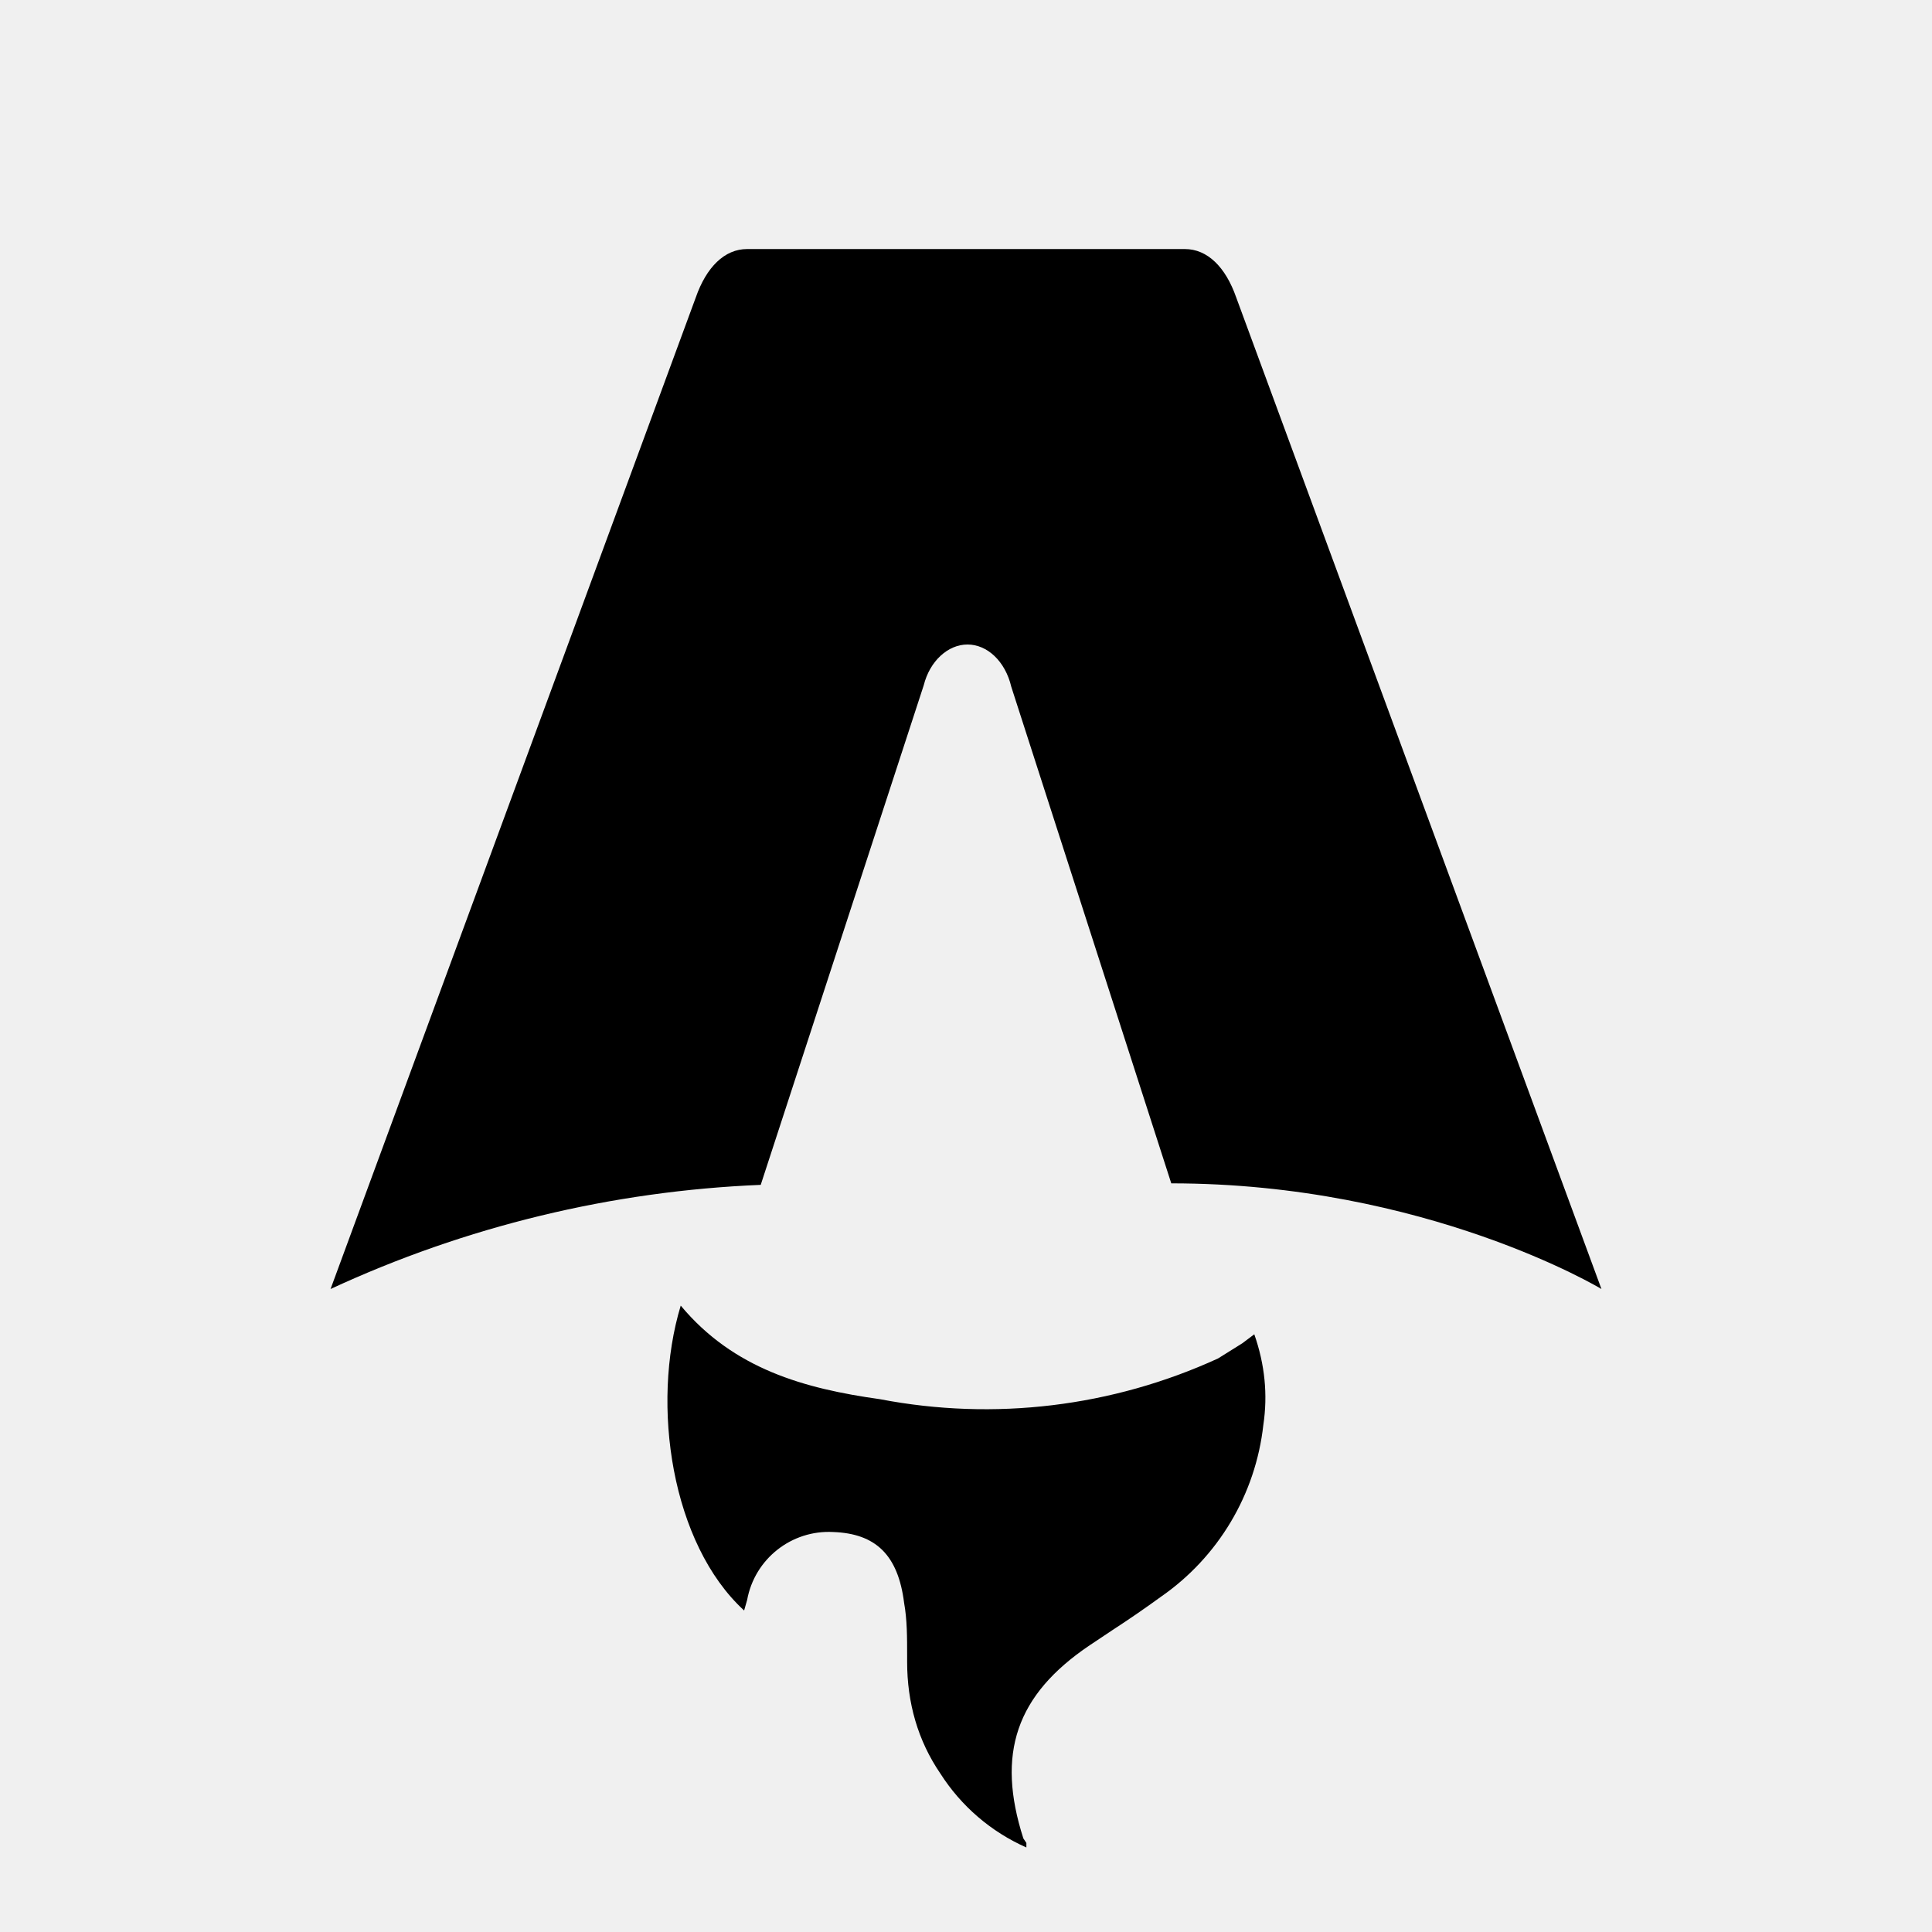
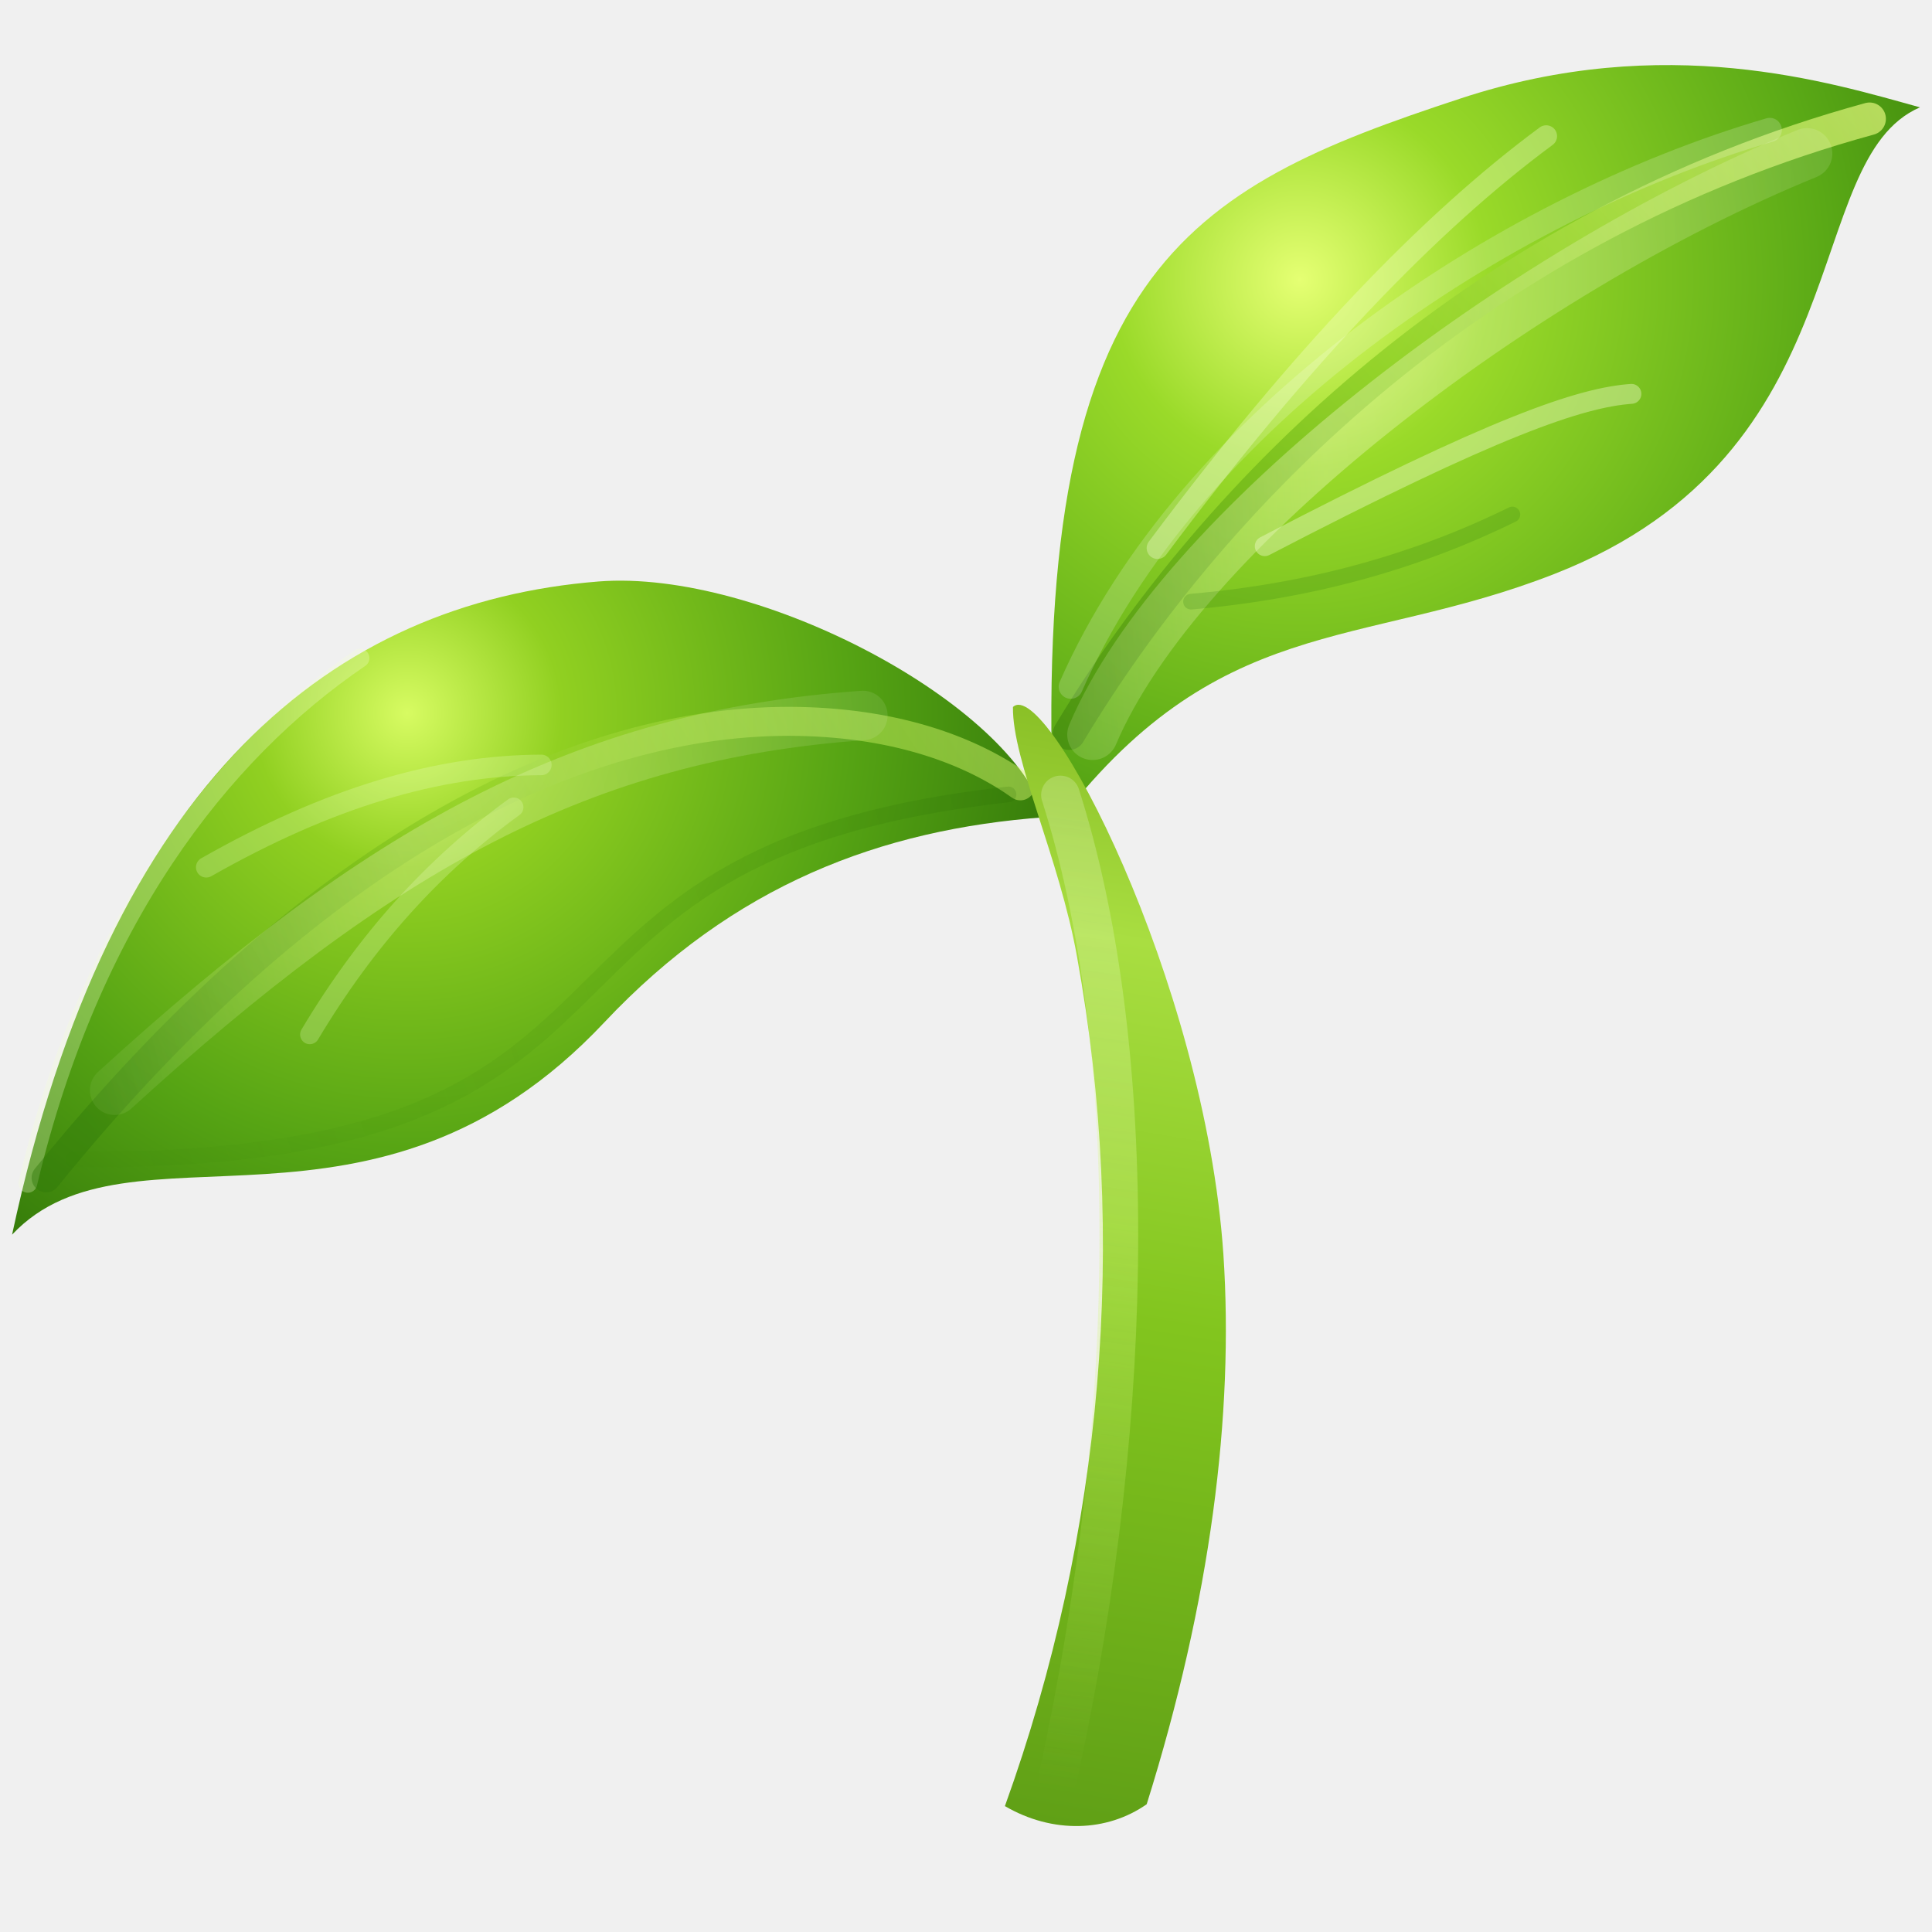
- <svg xmlns="http://www.w3.org/2000/svg" fill="none" viewBox="0 0 128 128">
-   <path d="M50.4 78.5a75.1 75.1 0 0 0-28.5 6.9l24.2-65.7c.7-2 1.9-3.2 3.4-3.2h29c1.5 0 2.7 1.2 3.4 3.2l24.2 65.7s-11.6-7-28.5-7L67 45.5c-.4-1.7-1.6-2.8-2.9-2.8-1.3 0-2.5 1.1-2.9 2.7L50.4 78.5Zm-1.1 28.2Zm-4.2-20.2c-2 6.6-.6 15.8 4.2 20.2a17.5 17.5 0 0 1 .2-.7 5.5 5.5 0 0 1 5.7-4.5c2.8.1 4.3 1.5 4.7 4.7.2 1.1.2 2.3.2 3.5v.4c0 2.7.7 5.2 2.2 7.4a13 13 0 0 0 5.7 4.9v-.3l-.2-.3c-1.8-5.6-.5-9.5 4.4-12.8l1.5-1a73 73 0 0 0 3.2-2.2 16 16 0 0 0 6.8-11.4c.3-2 .1-4-.6-6l-.8.6-1.6 1a37 37 0 0 1-22.4 2.7c-5-.7-9.7-2-13.2-6.2Z" />
-   <style>
-         path { fill: #000; }
-         @media (prefers-color-scheme: dark) {
-             path { fill: #FFF; }
-         }
-     </style>
+ <svg xmlns="http://www.w3.org/2000/svg" viewBox="0 0 36 36">
+   <g id="Group">
+     <g id="leaf-left">
+       <radialGradient id="radialGradient1" cx="7.587" cy="13.286" r="13.047" fx="7.587" fy="13.286" gradientUnits="userSpaceOnUse">
+         <stop offset="1e-05" stop-color="#d7fb62" stop-opacity="1" />
+         <stop offset="0.22" stop-color="#91d021" stop-opacity="1" />
+         <stop offset="0.63" stop-color="#56a414" stop-opacity="1" />
+         <stop offset="1" stop-color="#2f7408" stop-opacity="1" />
+       </radialGradient>
+       <path id="Path" fill="url(#radialGradient1)" stroke="none" d="M 0.225 23.006 C 2.044 14.515 6.232 11.227 11.153 10.835 C 14.161 10.6 18.882 13.136 19.473 15.227 C 16.407 15.453 13.669 16.49 11.26 19.051 C 6.956 23.628 2.404 20.689 0.225 23.006 Z" />
+       <path id="path1" fill="none" stroke="#f6ffd6" stroke-width="0.349" stroke-linecap="round" opacity="0.282" d="M 0.519 22.05 C 1.679 17.17 4.09 14.043 6.709 12.263" />
+       <linearGradient id="linearGradient1" x1="2.086" y1="21.901" x2="17.192" y2="12.055" gradientUnits="userSpaceOnUse">
+         <stop offset="1e-05" stop-color="#2e7808" stop-opacity="1" />
+         <stop offset="0.5" stop-color="#7fc319" stop-opacity="1" />
+         <stop offset="1" stop-color="#e2ff74" stop-opacity="1" />
+       </linearGradient>
+       <path id="path2" fill="none" stroke="url(#linearGradient1)" stroke-width="0.54" stroke-linecap="round" opacity="0.446" d="M 0.859 21.948 C 5.756 15.898 10.719 13.36 14.899 13.443 C 16.757 13.483 18.106 13.999 19.013 14.643" />
+       <linearGradient id="linearGradient2" x1="1.029" y1="16.869" x2="15.905" y2="13.037" gradientUnits="userSpaceOnUse">
+         <stop offset="1e-05" stop-color="#f5ffd0" stop-opacity="0.16" />
+         <stop offset="0.42" stop-color="#ffffd8" stop-opacity="0.6" />
+         <stop offset="1" stop-color="#fffff1" stop-opacity="0.22" />
+       </linearGradient>
+       <path id="path3" fill="none" stroke="url(#linearGradient2)" stroke-width="0.922" stroke-linecap="round" opacity="0.435" d="M 2.137 20.315 C 7.08 15.802 10.849 13.703 16.078 13.332" />
+       <path id="path4" fill="none" stroke="#ecffc5" stroke-width="0.383" stroke-linecap="round" opacity="0.25" d="M 3.843 16.16 C 6.123 14.864 8.15 14.261 10.087 14.253" />
+       <path id="path5" fill="none" stroke="#ecffc5" stroke-width="0.36" stroke-linecap="round" opacity="0.25" d="M 5.772 19.277 C 6.827 17.509 8.08 16.13 9.573 15.041" />
+       <linearGradient id="linearGradient3" x1="1.839" y1="20.417" x2="18.792" y2="14.802" gradientUnits="userSpaceOnUse">
+         <stop offset="1e-05" stop-color="#2d7d08" stop-opacity="0.1" />
+         <stop offset="1" stop-color="#1d6204" stop-opacity="0.35" />
+       </linearGradient>
+       <path id="path6" fill="none" stroke="url(#linearGradient3)" stroke-width="0.292" stroke-linecap="round" opacity="0.45" d="M 1.362 21.607 C 13.196 21.684 8.681 15.925 18.792 14.803" />
+     </g>
+     <g id="leaf-right">
+       <radialGradient id="radialGradient2" cx="24.22" cy="5.212" r="14.075" fx="24.22" fy="5.212" gradientUnits="userSpaceOnUse">
+         <stop offset="1e-05" stop-color="#e5ff73" stop-opacity="1" />
+         <stop offset="0.25" stop-color="#9ada29" stop-opacity="1" />
+         <stop offset="0.7" stop-color="#5aa916" stop-opacity="1" />
+         <stop offset="1" stop-color="#357d0a" stop-opacity="1" />
+       </radialGradient>
+       <path id="path7" fill="url(#radialGradient2)" stroke="none" d="M 19.641 15.42 C 19.162 5.043 22.098 3.518 27.206 1.838 C 31.027 0.576 34.105 1.538 35.775 2 C 33.518 2.981 34.722 8.44 28.968 10.693 C 25.304 12.128 22.677 11.387 19.641 15.42 Z" />
+       <linearGradient id="linearGradient4" x1="19.292" y1="15.553" x2="34.648" y2="0.858" gradientUnits="userSpaceOnUse">
+         <stop offset="1e-05" stop-color="#367c0a" stop-opacity="1" />
+         <stop offset="0.5" stop-color="#82c91c" stop-opacity="1" />
+         <stop offset="1" stop-color="#f1ff89" stop-opacity="1" />
+       </linearGradient>
+       <path id="path8" fill="none" stroke="url(#linearGradient4)" stroke-width="0.608" stroke-linecap="round" opacity="0.657" d="M 19.922 13.67 C 22.686 9.063 27.659 4.179 34.837 2.214" />
+       <linearGradient id="linearGradient5" x1="17.75" y1="3.614" x2="33.67" y2="2.86" gradientUnits="userSpaceOnUse">
+         <stop offset="1e-05" stop-color="#f5ffd0" stop-opacity="0.16" />
+         <stop offset="0.42" stop-color="#ffffd8" stop-opacity="0.6" />
+         <stop offset="1" stop-color="#fffff1" stop-opacity="0.22" />
+       </linearGradient>
+       <path id="path9" fill="none" stroke="url(#linearGradient5)" stroke-width="0.945" stroke-linecap="round" opacity="0.548" d="M 20.359 13.689 C 21.957 9.914 28.264 5.067 33.67 2.86" />
+       <path id="path10" fill="none" stroke="#f3ffc8" stroke-width="0.405" stroke-linecap="round" opacity="0.349" d="M 21.569 10.213 C 24.224 6.657 26.64 4.14 28.811 2.537" />
+       <path id="path11" fill="none" stroke="#f9ffd9" stroke-width="0.371" stroke-linecap="round" opacity="0.376" d="M 23.567 10.177 C 27.866 7.941 29.453 7.407 30.399 7.339" />
+       <path id="path12" fill="none" stroke="#1e6c05" stroke-width="0.292" stroke-linecap="round" opacity="0.176" d="M 22.193 11.211 C 24.397 11.021 26.368 10.476 28.181 9.587" />
+       <path id="path13" fill="none" stroke="#ffffff" stroke-width="0.45" stroke-linecap="round" opacity="0.18" d="M 19.952 12.796 C 22.148 7.8 27.925 3.899 32.977 2.421" />
+     </g>
+     <g id="stem">
+       <linearGradient id="linearGradient6" x1="17.972" y1="33.979" x2="21.763" y2="11.022" gradientUnits="userSpaceOnUse">
+         <stop offset="1e-05" stop-color="#5f9f16" stop-opacity="1" />
+         <stop offset="0.42" stop-color="#82c51e" stop-opacity="1" />
+         <stop offset="0.72" stop-color="#a9de41" stop-opacity="1" />
+         <stop offset="1" stop-color="#76ad16" stop-opacity="1" />
+       </linearGradient>
+       <path id="path14" fill="url(#linearGradient6)" stroke="none" d="M 18.725 33.654 C 20.56 28.566 21.021 23.075 20.069 17.829 C 19.742 15.992 18.86 14.168 18.875 13.174 C 19.485 12.593 22.445 18.255 22.796 23.37 C 22.995 26.351 22.557 29.825 21.367 33.619 C 20.632 34.135 19.617 34.175 18.725 33.654 Z" />
+       <linearGradient id="linearGradient7" x1="17.56" y1="33.032" x2="20.159" y2="13.008" gradientUnits="userSpaceOnUse">
+         <stop offset="1e-05" stop-color="#d6f77d" stop-opacity="0" />
+         <stop offset="0.52" stop-color="#d6f77d" stop-opacity="0.55" />
+         <stop offset="1" stop-color="#ffffff" stop-opacity="0.3" />
+       </linearGradient>
+       <path id="path15" fill="none" stroke="url(#linearGradient7)" stroke-width="0.72" stroke-linecap="round" opacity="0.65" d="M 19.714 33.112 C 21.243 26.115 21.195 19.296 19.76 14.813" />
+     </g>
+   </g>
</svg>
